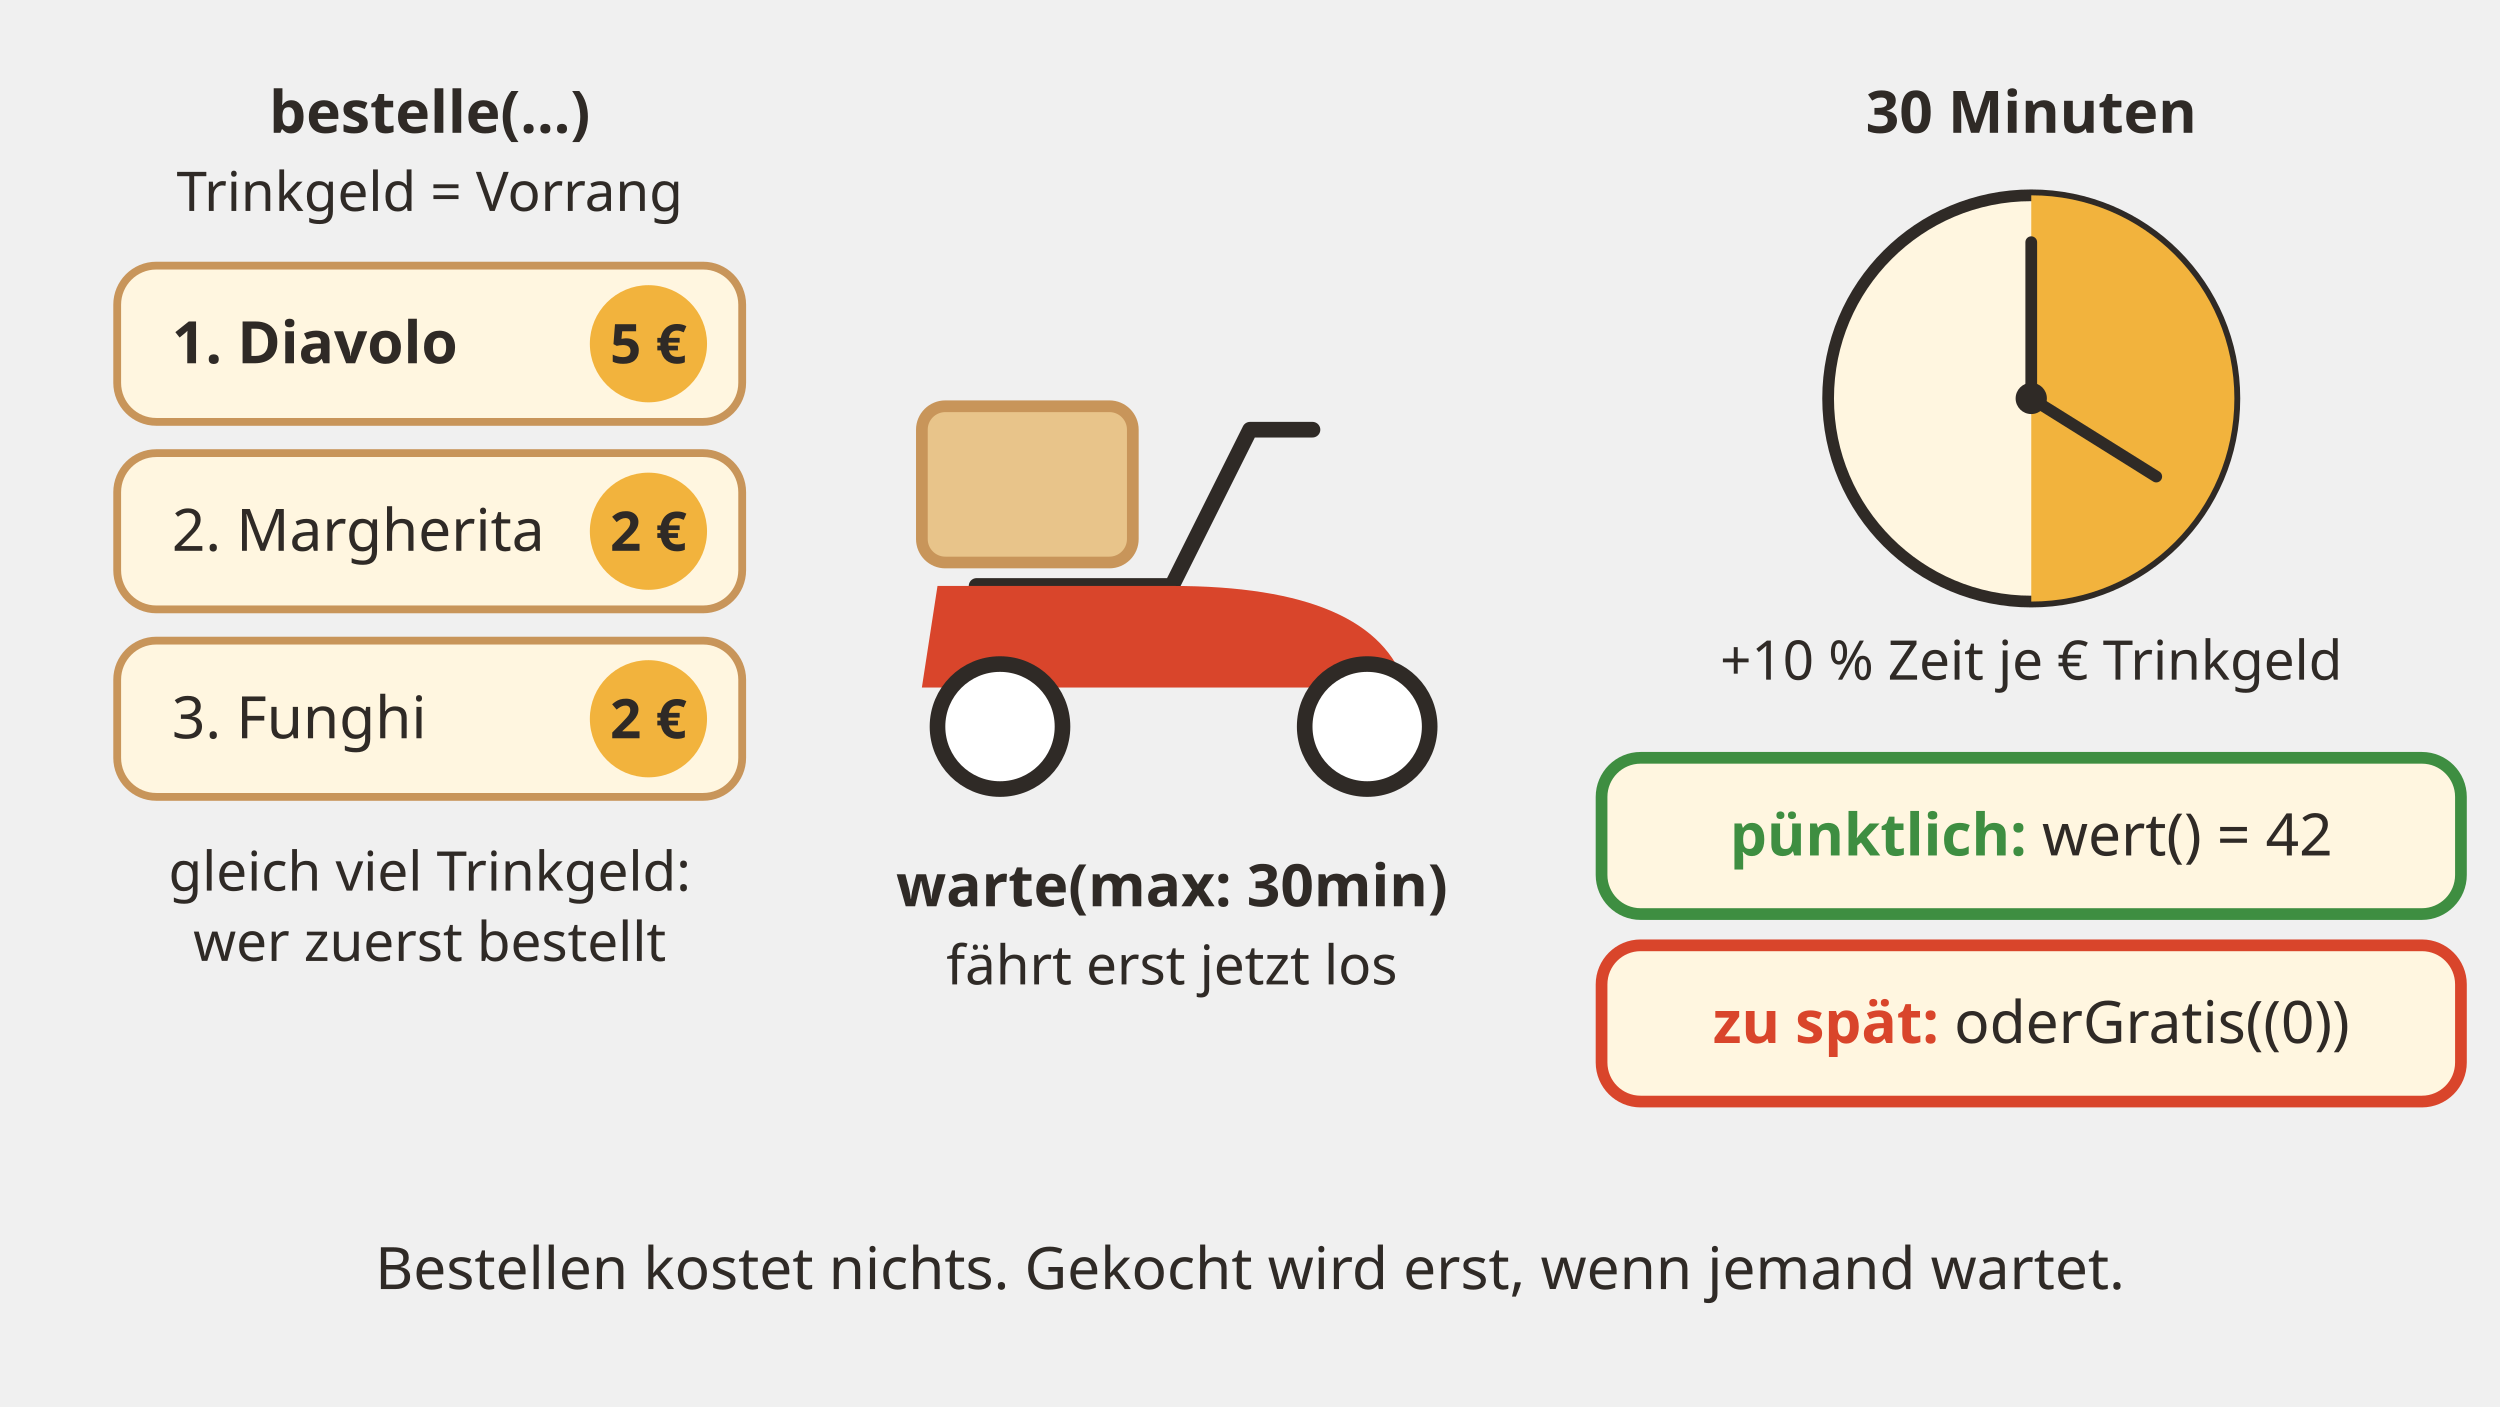
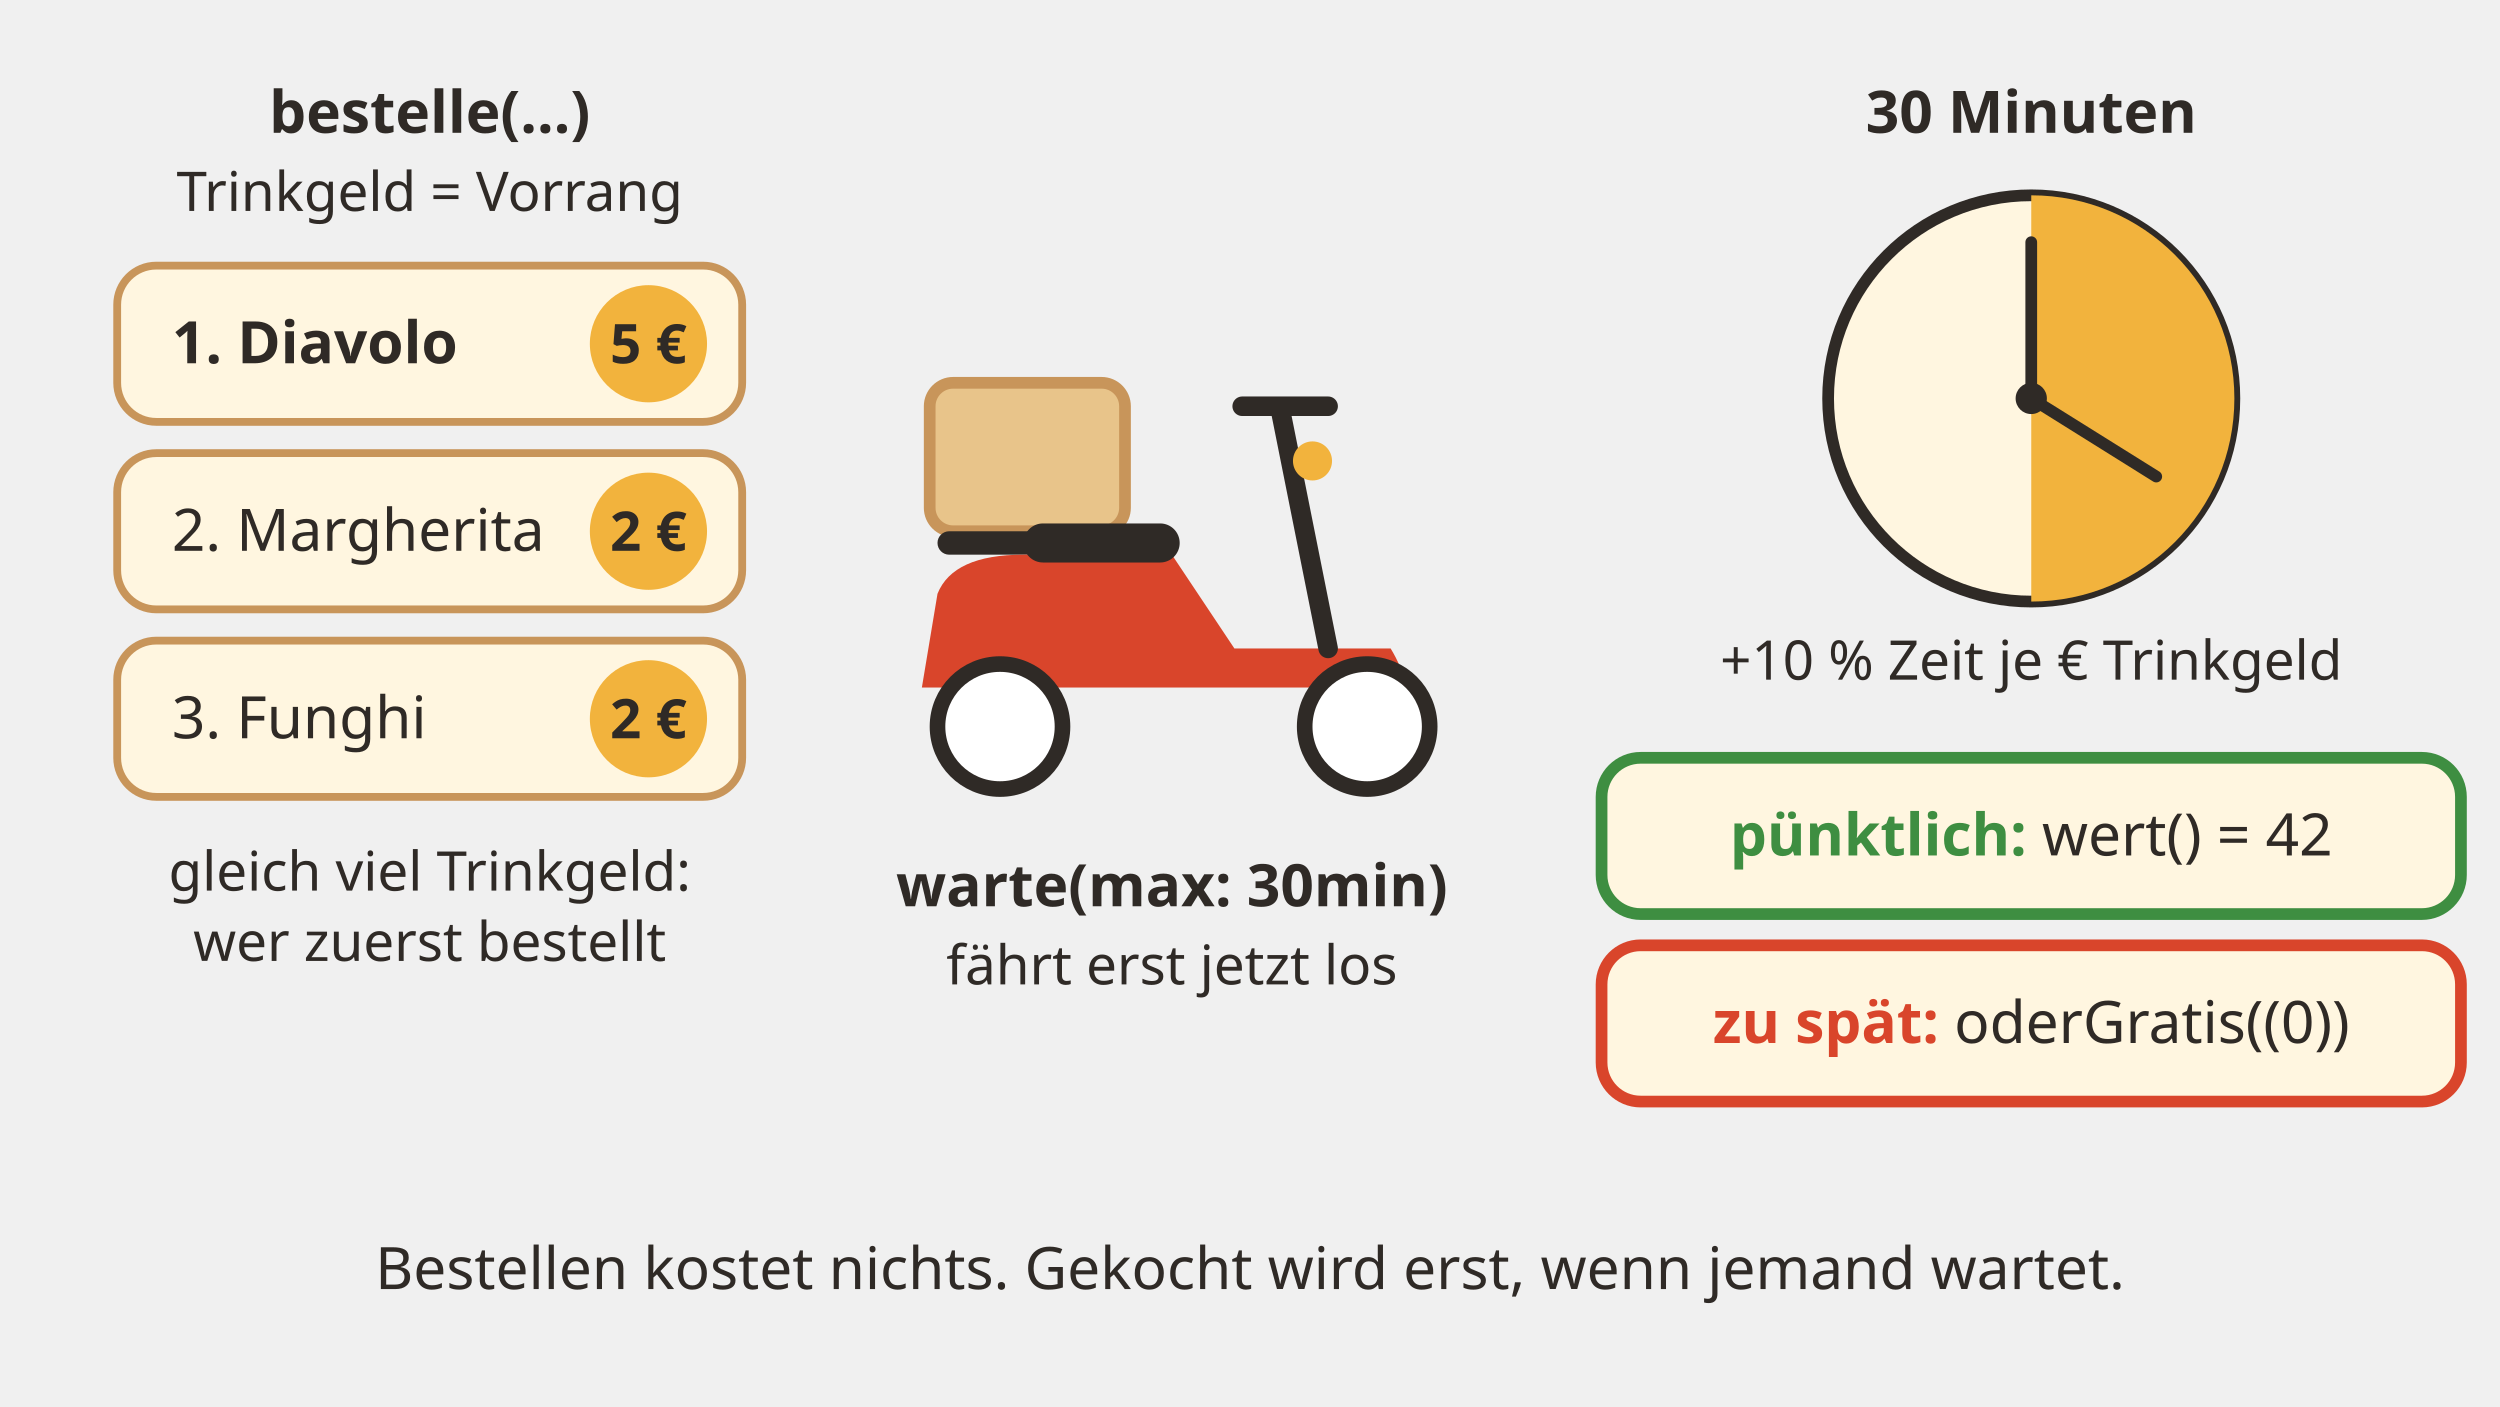
<svg xmlns="http://www.w3.org/2000/svg" viewBox="0 0 640 360" font-family="system-ui, sans-serif" role="img" aria-labelledby="t">
  <defs>
    <marker id="pfeil" viewBox="0 0 10 10" refX="9" refY="5" markerWidth="7" markerHeight="7" orient="auto">
      <path d="M0 0 L10 5 L0 10 z" fill="#2F2A26" />
    </marker>
  </defs>
  <g fill="#2F2A26">
    <text x="110" y="34" font-size="15" font-weight="bold" text-anchor="middle">bestelle(…)</text>
    <text x="110" y="54" font-size="14" text-anchor="middle">Trinkgeld = Vorrang</text>
    <g font-size="15">
      <rect x="30" y="68" width="160" height="40" rx="10" fill="#FFF6E0" stroke="#C8955A" stroke-width="2" />
      <text x="44" y="93" font-weight="bold">1. Diavolo</text>
      <circle cx="166" cy="88" r="15" fill="#F2B33D" />
      <text x="166" y="93" font-size="14" font-weight="bold" text-anchor="middle">5 €</text>
      <rect x="30" y="116" width="160" height="40" rx="10" fill="#FFF6E0" stroke="#C8955A" stroke-width="2" />
      <text x="44" y="141">2. Margherita</text>
      <circle cx="166" cy="136" r="15" fill="#F2B33D" />
      <text x="166" y="141" font-size="14" font-weight="bold" text-anchor="middle">2 €</text>
      <rect x="30" y="164" width="160" height="40" rx="10" fill="#FFF6E0" stroke="#C8955A" stroke-width="2" />
      <text x="44" y="189">3. Funghi</text>
      <circle cx="166" cy="184" r="15" fill="#F2B33D" />
      <text x="166" y="189" font-size="14" font-weight="bold" text-anchor="middle">2 €</text>
    </g>
    <text x="110" y="228" font-size="14" text-anchor="middle">gleich viel Trinkgeld:</text>
    <text x="110" y="246" font-size="14" text-anchor="middle">wer zuerst bestellt</text>
-     <rect x="236" y="104" width="54" height="40" rx="6" fill="#E8C48A" stroke="#C8955A" stroke-width="3" />
-     <path d="M250 150 L300 150 L320 110 L336 110" fill="none" stroke="#2F2A26" stroke-width="4" stroke-linecap="round" stroke-linejoin="round" />
-     <path d="M240 150 L300 150 Q352 150 360 176 L236 176 Z" fill="#D9452B" />
+     <rect x="238" y="98" width="50" height="38" rx="6" fill="#E8C48A" stroke="#C8955A" stroke-width="3" />
+     <rect x="240" y="136" width="46" height="6" rx="3" fill="#2F2A26" />
+     <path d="M236 176 L240 152 Q244 142 262 142 L300 142 L316 166 L356 166 Q362 176 356 176 Z" fill="#D9452B" />
+     <rect x="262" y="134" width="40" height="10" rx="5" fill="#2F2A26" />
+     <path d="M340 166 L328 106" stroke="#2F2A26" stroke-width="5" stroke-linecap="round" />
+     <path d="M318 104 L340 104" stroke="#2F2A26" stroke-width="5" stroke-linecap="round" />
+     <circle cx="336" cy="118" r="5" fill="#F2B33D" />
    <circle cx="256" cy="186" r="16" fill="#FFFFFF" stroke="#2F2A26" stroke-width="4" />
    <circle cx="350" cy="186" r="16" fill="#FFFFFF" stroke="#2F2A26" stroke-width="4" />
    <text x="300" y="232" font-size="15" font-weight="bold" text-anchor="middle">warte(max: 30min)</text>
    <text x="300" y="252" font-size="14" text-anchor="middle">fährt erst jetzt los</text>
    <text x="520" y="34" font-size="15" font-weight="bold" text-anchor="middle">30 Minuten</text>
    <circle cx="520" cy="102" r="52" fill="#FFF6E0" stroke="#2F2A26" stroke-width="3" />
    <path d="M520 102 L520 50 A52 52 0 0 1 520 154 Z" fill="#F2B33D" />
    <line x1="520" y1="102" x2="520" y2="62" stroke="#2F2A26" stroke-width="3" stroke-linecap="round" />
    <line x1="520" y1="102" x2="552" y2="122" stroke="#2F2A26" stroke-width="3" stroke-linecap="round" />
    <circle cx="520" cy="102" r="4" fill="#2F2A26" />
    <text x="520" y="174" font-size="14" text-anchor="middle">+10 % Zeit je € Trinkgeld</text>
    <rect x="410" y="194" width="220" height="40" rx="10" fill="#FFF6E0" stroke="#3E8E41" stroke-width="3" />
    <text x="520" y="219" font-size="15" text-anchor="middle">
      <tspan font-weight="bold" fill="#3E8E41">pünktlich:</tspan> wert() = 42</text>
    <rect x="410" y="242" width="220" height="40" rx="10" fill="#FFF6E0" stroke="#D9452B" stroke-width="3" />
    <text x="520" y="267" font-size="15" text-anchor="middle">
      <tspan font-weight="bold" fill="#D9452B">zu spät:</tspan> oderGratis((0))</text>
    <text x="320" y="330" font-size="15" text-anchor="middle">Bestellen kostet nichts. Gekocht wird erst, wenn jemand wartet.</text>
  </g>
</svg>
